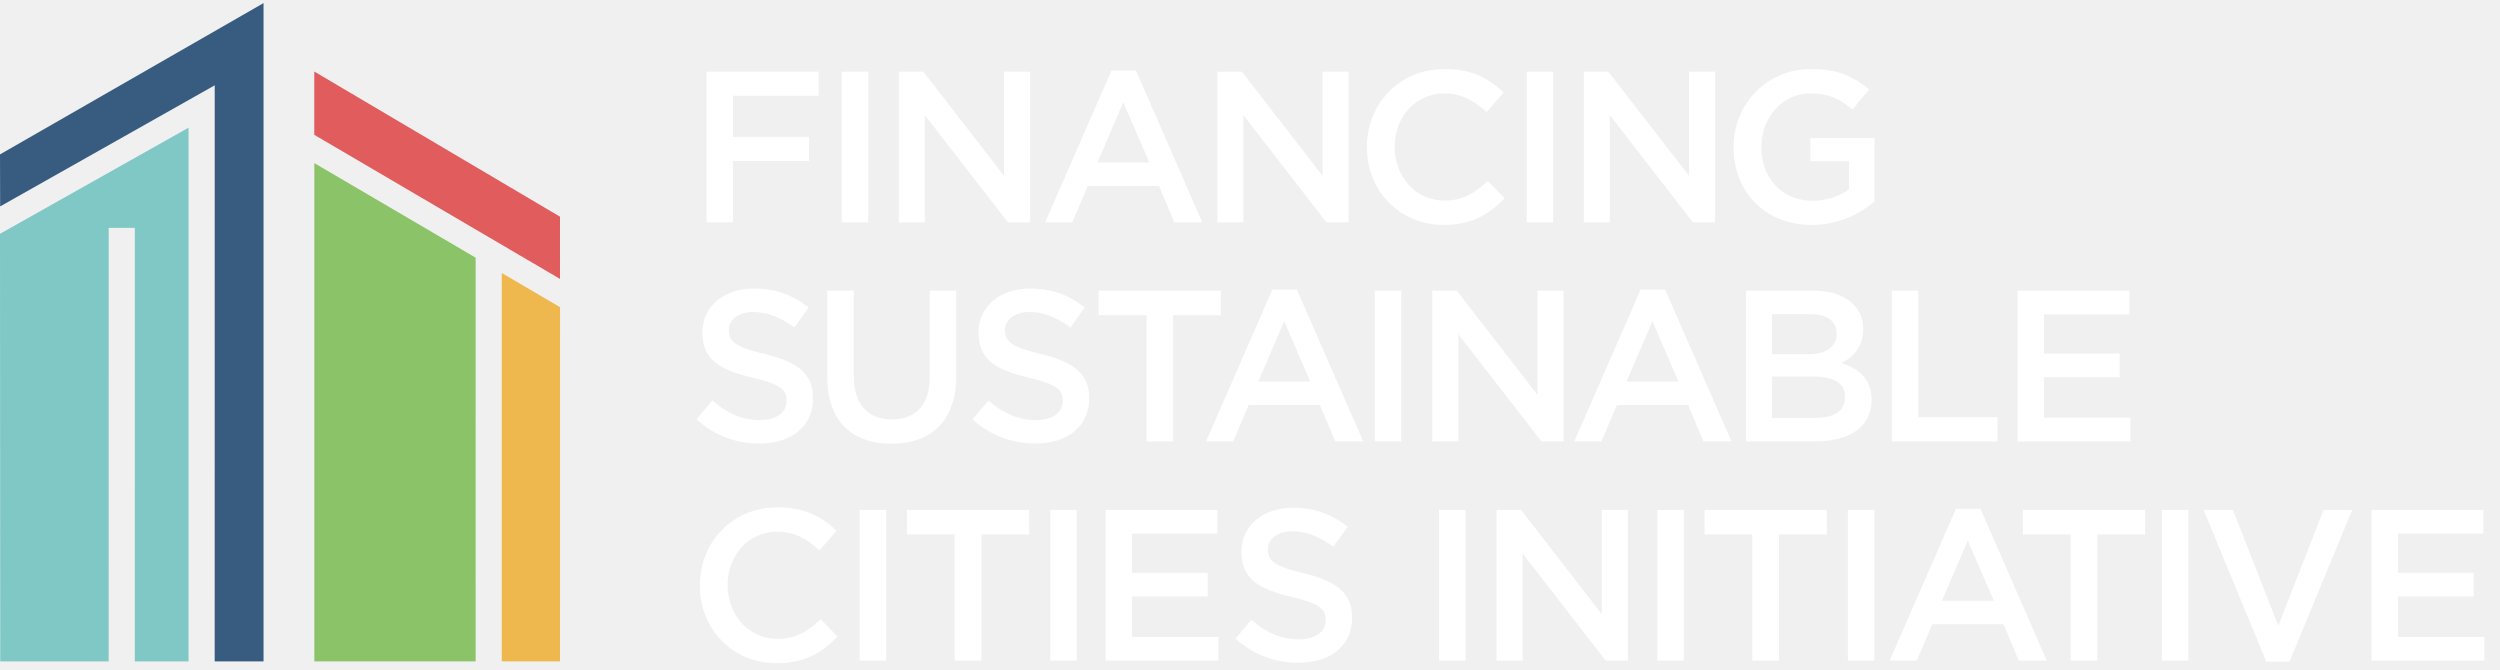
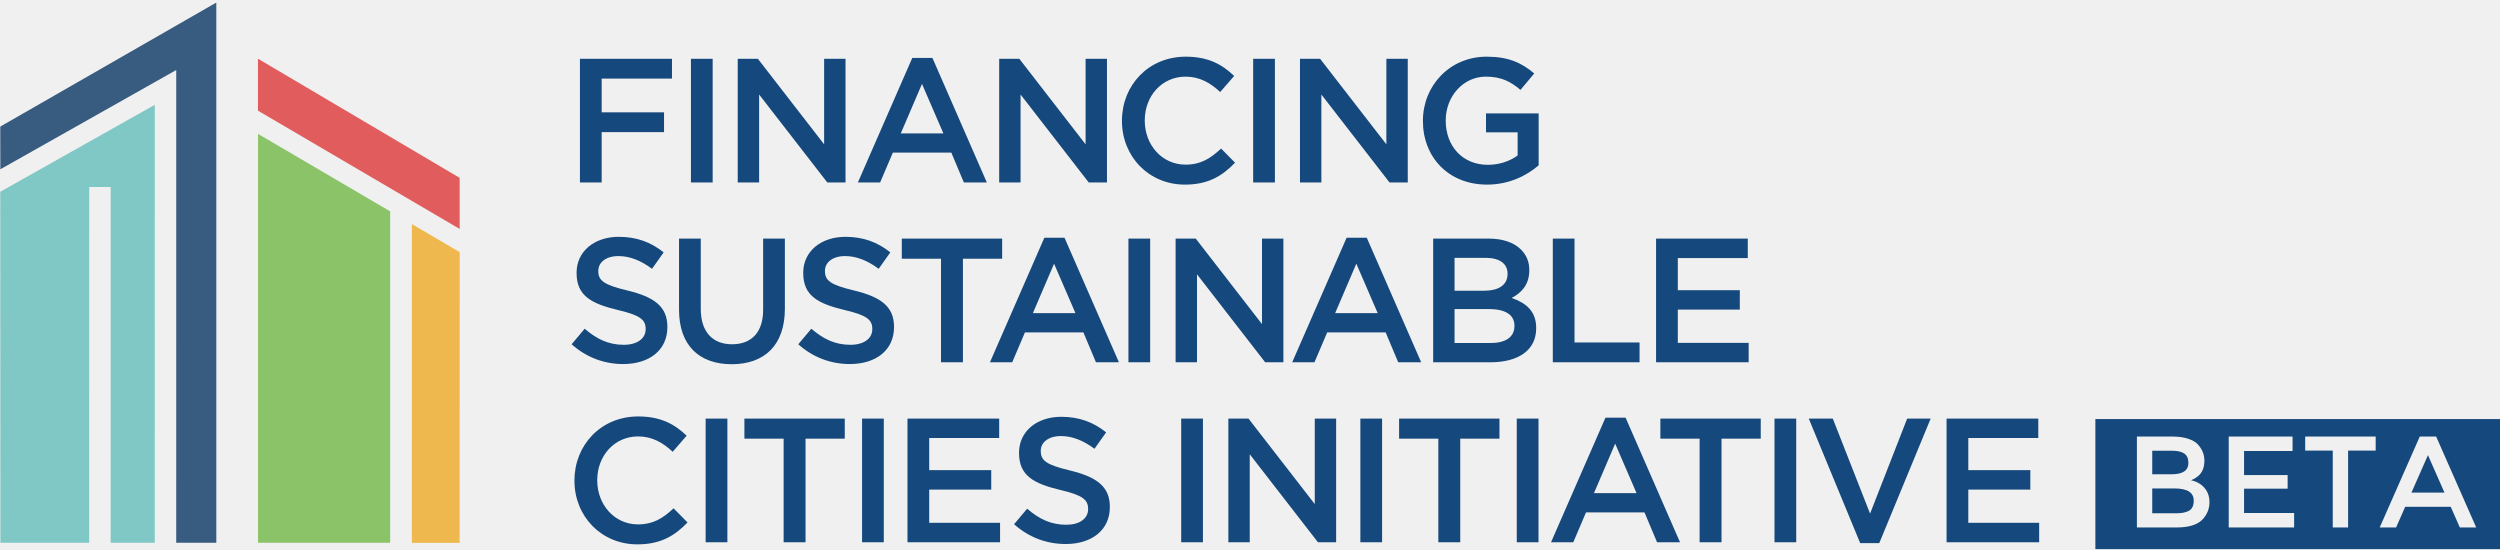
- <svg xmlns="http://www.w3.org/2000/svg" width="142px" height="38px" viewBox="0 0 142 38" version="1.1">
-   <defs />
-   <g id="Design" stroke="none" stroke-width="1" fill="none" fill-rule="evenodd">
-     <g id="FSCI_Logo">
+ <svg xmlns="http://www.w3.org/2000/svg" xmlns:xlink="http://www.w3.org/1999/xlink" width="173px" height="38px" viewBox="0 0 173 38" version="1.1">
+   <defs>
+     <polygon id="path-1" points="0.018 0.176 27.017 0.176 27.017 37.566 0.018 37.566" />
+   </defs>
+   <g id="Nav/Main" stroke="none" stroke-width="1" fill="none" fill-rule="evenodd" transform="translate(-110, -10)">
+     <g id="FSCI_Logo" transform="translate(110, 10)">
      <polyline id="Fill-1" fill="#E15D5D" points="17.85 7.658 17.85 4.062 31.808 12.307 31.808 15.843 17.85 7.658" />
      <polyline id="Fill-2" fill="#EFB84E" points="31.808 37.566 31.811 17.447 28.501 15.506 28.5 37.566 31.808 37.566" />
-       <polyline id="Fill-3" fill="#8BC369" points="17.855 37.566 27.016 37.566 27.017 14.636 17.855 9.265 17.855 37.566" />
-       <polyline id="Fill-5" fill="#385C80" points="12.194 37.566 14.969 37.566 14.969 0.176 0 8.77 0.008 11.724 12.196 4.846 12.194 37.566" />
-       <polyline id="Fill-6" fill="#80C8C5" points="0 13.279 0.014 37.566 6.172 37.566 6.174 12.942 7.658 12.942 7.657 37.566 10.709 37.566 10.711 7.251 0 13.279" />
-       <path d="M40.131,4.069 L46.501,4.069 L46.501,5.439 L41.635,5.439 L41.635,7.774 L45.951,7.774 L45.951,9.143 L41.635,9.143 L41.635,12.628 L40.131,12.628 L40.131,4.069 Z M47.812,12.628 L47.812,4.069 L49.316,4.069 L49.316,12.628 L47.812,12.628 Z M51.051,4.069 L52.445,4.069 L57.03,9.987 L57.03,4.069 L58.51,4.069 L58.51,12.628 L57.25,12.628 L52.531,6.539 L52.531,12.628 L51.051,12.628 L51.051,4.069 Z M63.13,4.008 L64.524,4.008 L68.289,12.628 L66.7,12.628 L65.832,10.562 L61.785,10.562 L60.904,12.628 L59.364,12.628 L63.13,4.008 Z M69.144,4.069 L70.537,4.069 L75.123,9.987 L75.123,4.069 L76.602,4.069 L76.602,12.628 L75.342,12.628 L70.623,6.539 L70.623,12.628 L69.144,12.628 L69.144,4.069 Z M77.639,8.373 L77.639,8.349 C77.639,5.915 79.461,3.922 82.053,3.922 C83.631,3.922 84.584,4.473 85.404,5.255 L84.438,6.368 C83.753,5.732 83.019,5.304 82.041,5.304 C80.403,5.304 79.217,6.649 79.217,8.325 L79.217,8.349 C79.217,10.023 80.403,11.393 82.041,11.393 C83.093,11.393 83.765,10.965 84.499,10.28 L85.465,11.258 C84.572,12.188 83.594,12.775 81.992,12.775 C79.498,12.775 77.639,10.831 77.639,8.373 Z M86.719,12.628 L86.719,4.069 L88.223,4.069 L88.223,12.628 L86.719,12.628 Z M89.958,4.069 L91.352,4.069 L95.937,9.987 L95.937,4.069 L97.417,4.069 L97.417,12.628 L96.157,12.628 L91.438,6.539 L91.438,12.628 L89.958,12.628 L89.958,4.069 Z M98.466,8.373 L98.466,8.349 C98.466,5.952 100.3,3.922 102.88,3.922 C104.372,3.922 105.289,4.338 106.169,5.084 L105.216,6.221 C104.555,5.659 103.908,5.304 102.819,5.304 C101.242,5.304 100.044,6.686 100.044,8.325 L100.044,8.349 C100.044,10.109 101.205,11.405 102.954,11.405 C103.76,11.405 104.494,11.149 105.02,10.757 L105.02,9.156 L102.831,9.156 L102.831,7.847 L106.475,7.847 L106.475,11.442 C105.631,12.164 104.421,12.775 102.904,12.775 C100.227,12.775 98.466,10.868 98.466,8.373 Z M39.556,23.823 L40.461,22.747 C41.28,23.456 42.099,23.86 43.163,23.86 C44.092,23.86 44.679,23.431 44.679,22.783 L44.679,22.759 C44.679,22.148 44.337,21.817 42.748,21.45 C40.925,21.011 39.899,20.472 39.899,18.895 L39.899,18.87 C39.899,17.403 41.121,16.388 42.821,16.388 C44.068,16.388 45.058,16.768 45.926,17.465 L45.12,18.601 C44.349,18.027 43.579,17.721 42.796,17.721 C41.916,17.721 41.402,18.174 41.402,18.736 L41.402,18.761 C41.402,19.421 41.794,19.715 43.432,20.105 C45.242,20.546 46.183,21.194 46.183,22.612 L46.183,22.637 C46.183,24.238 44.924,25.192 43.126,25.192 C41.818,25.192 40.583,24.74 39.556,23.823 Z M46.989,21.438 L46.989,16.511 L48.493,16.511 L48.493,21.377 C48.493,22.967 49.312,23.823 50.657,23.823 C51.99,23.823 52.809,23.015 52.809,21.438 L52.809,16.511 L54.313,16.511 L54.313,21.365 C54.313,23.92 52.87,25.204 50.633,25.204 C48.407,25.204 46.989,23.92 46.989,21.438 Z M55.24,23.823 L56.145,22.747 C56.964,23.456 57.783,23.86 58.847,23.86 C59.776,23.86 60.363,23.431 60.363,22.783 L60.363,22.759 C60.363,22.148 60.021,21.817 58.432,21.45 C56.61,21.011 55.583,20.472 55.583,18.895 L55.583,18.87 C55.583,17.403 56.805,16.388 58.505,16.388 C59.752,16.388 60.742,16.768 61.611,17.465 L60.804,18.601 C60.033,18.027 59.263,17.721 58.481,17.721 C57.6,17.721 57.086,18.174 57.086,18.736 L57.086,18.761 C57.086,19.421 57.478,19.715 59.116,20.105 C60.926,20.546 61.867,21.194 61.867,22.612 L61.867,22.637 C61.867,24.238 60.608,25.192 58.81,25.192 C57.502,25.192 56.267,24.74 55.24,23.823 Z M65.118,17.904 L62.404,17.904 L62.404,16.511 L69.349,16.511 L69.349,17.904 L66.634,17.904 L66.634,25.07 L65.118,25.07 L65.118,17.904 Z M72.27,16.45 L73.664,16.45 L77.43,25.07 L75.84,25.07 L74.972,23.003 L70.925,23.003 L70.045,25.07 L68.504,25.07 L72.27,16.45 Z M78.088,25.07 L78.088,16.511 L79.592,16.511 L79.592,25.07 L78.088,25.07 Z M81.352,16.511 L82.746,16.511 L87.331,22.429 L87.331,16.511 L88.811,16.511 L88.811,25.07 L87.551,25.07 L82.832,18.981 L82.832,25.07 L81.352,25.07 L81.352,16.511 Z M93.186,16.45 L94.58,16.45 L98.346,25.07 L96.756,25.07 L95.888,23.003 L91.841,23.003 L90.961,25.07 L89.42,25.07 L93.186,16.45 Z M99.175,16.511 L103.015,16.511 C103.993,16.511 104.763,16.78 105.252,17.269 C105.631,17.648 105.827,18.113 105.827,18.687 L105.827,18.712 C105.827,19.739 105.24,20.289 104.604,20.619 C105.607,20.962 106.304,21.536 106.304,22.697 L106.304,22.722 C106.304,24.251 105.044,25.07 103.137,25.07 L99.175,25.07 L99.175,16.511 Z M107.454,16.511 L108.957,16.511 L108.957,23.7 L113.457,23.7 L113.457,25.07 L107.454,25.07 L107.454,16.511 Z M114.6,16.511 L120.946,16.511 L120.946,17.856 L116.104,17.856 L116.104,20.081 L120.395,20.081 L120.395,21.426 L116.104,21.426 L116.104,23.725 L121.007,23.725 L121.007,25.07 L114.6,25.07 L114.6,16.511 Z M39.752,33.269 L39.752,33.244 C39.752,30.811 41.573,28.818 44.166,28.818 C45.743,28.818 46.697,29.368 47.516,30.15 L46.55,31.263 C45.865,30.627 45.132,30.2 44.154,30.2 C42.515,30.2 41.329,31.544 41.329,33.219 L41.329,33.244 C41.329,34.919 42.515,36.288 44.154,36.288 C45.205,36.288 45.878,35.861 46.611,35.176 L47.577,36.154 C46.685,37.083 45.706,37.67 44.105,37.67 C41.61,37.67 39.752,35.726 39.752,33.269 Z M48.831,37.524 L48.831,28.965 L50.335,28.965 L50.335,37.524 L48.831,37.524 Z M54.227,30.358 L51.513,30.358 L51.513,28.965 L58.458,28.965 L58.458,30.358 L55.743,30.358 L55.743,37.524 L54.227,37.524 L54.227,30.358 Z M59.655,37.524 L59.655,28.965 L61.158,28.965 L61.158,37.524 L59.655,37.524 Z M62.798,28.965 L69.144,28.965 L69.144,30.309 L64.302,30.309 L64.302,32.535 L68.594,32.535 L68.594,33.88 L64.302,33.88 L64.302,36.179 L69.205,36.179 L69.205,37.524 L62.798,37.524 L62.798,28.965 Z M70.174,36.276 L71.079,35.201 C71.898,35.91 72.718,36.313 73.782,36.313 C74.711,36.313 75.297,35.885 75.297,35.237 L75.297,35.213 C75.297,34.601 74.955,34.271 73.366,33.904 C71.544,33.464 70.517,32.926 70.517,31.349 L70.517,31.324 C70.517,29.857 71.74,28.842 73.439,28.842 C74.686,28.842 75.677,29.222 76.545,29.918 L75.738,31.055 C74.967,30.481 74.197,30.175 73.415,30.175 C72.534,30.175 72.021,30.627 72.021,31.189 L72.021,31.214 C72.021,31.875 72.412,32.168 74.05,32.559 C75.86,33 76.801,33.648 76.801,35.066 L76.801,35.09 C76.801,36.692 75.542,37.646 73.745,37.646 C72.436,37.646 71.201,37.193 70.174,36.276 Z M81.739,37.524 L81.739,28.965 L83.243,28.965 L83.243,37.524 L81.739,37.524 Z M85.003,28.965 L86.396,28.965 L90.982,34.883 L90.982,28.965 L92.461,28.965 L92.461,37.524 L91.202,37.524 L86.482,31.434 L86.482,37.524 L85.003,37.524 L85.003,28.965 Z M94.137,37.524 L94.137,28.965 L95.641,28.965 L95.641,37.524 L94.137,37.524 Z M99.533,30.358 L96.818,30.358 L96.818,28.965 L103.763,28.965 L103.763,30.358 L101.049,30.358 L101.049,37.524 L99.533,37.524 L99.533,30.358 Z M104.96,37.524 L104.96,28.965 L106.464,28.965 L106.464,37.524 L104.96,37.524 Z M111.097,28.904 L112.491,28.904 L116.257,37.524 L114.668,37.524 L113.799,35.457 L109.752,35.457 L108.872,37.524 L107.331,37.524 L111.097,28.904 Z M117.613,30.358 L114.898,30.358 L114.898,28.965 L121.843,28.965 L121.843,30.358 L119.129,30.358 L119.129,37.524 L117.613,37.524 L117.613,30.358 Z M122.796,37.524 L122.796,28.965 L124.299,28.965 L124.299,37.524 L122.796,37.524 Z M125.166,28.965 L126.829,28.965 L129.409,35.543 L131.977,28.965 L133.603,28.965 L130.045,37.584 L128.725,37.584 L125.166,28.965 Z M134.703,28.965 L141.049,28.965 L141.049,30.309 L136.207,30.309 L136.207,32.535 L140.499,32.535 L140.499,33.88 L136.207,33.88 L136.207,36.179 L141.11,36.179 L141.11,37.524 L134.703,37.524 L134.703,28.965 Z M65.282,9.229 L63.802,5.806 L62.335,9.229 L65.282,9.229 Z M74.422,21.671 L72.942,18.247 L71.475,21.671 L74.422,21.671 Z M95.338,21.671 L93.858,18.247 L92.391,21.671 L95.338,21.671 Z M103.149,23.737 C104.176,23.737 104.8,23.333 104.8,22.563 L104.8,22.539 C104.8,21.817 104.225,21.389 103.039,21.389 L100.655,21.389 L100.655,23.737 L103.149,23.737 Z M102.709,20.118 C103.675,20.118 104.323,19.739 104.323,18.956 L104.323,18.932 C104.323,18.259 103.785,17.843 102.819,17.843 L100.655,17.843 L100.655,20.118 L102.709,20.118 Z M113.249,34.124 L111.77,30.701 L110.302,34.124 L113.249,34.124 Z" id="Combined-Shape" fill="#FFFFFF" />
+       <g id="Group-7">
+         <mask id="mask-2" fill="white">
+           <use xlink:href="#path-1" />
+         </mask>
+         <g id="Clip-4" />
+         <polyline id="Fill-3" fill="#8BC369" mask="url(#mask-2)" points="17.855 37.566 27.016 37.566 27.017 14.636 17.855 9.265 17.855 37.566" />
+         <polyline id="Fill-5" fill="#385C80" mask="url(#mask-2)" points="12.194 37.566 14.969 37.566 14.969 0.176 0 8.77 0.008 11.724 12.196 4.846 12.194 37.566" />
+         <polyline id="Fill-6" fill="#80C8C5" mask="url(#mask-2)" points="0 13.279 0.014 37.566 6.172 37.566 6.174 12.942 7.658 12.942 7.657 37.566 10.709 37.566 10.711 7.251 0 13.279" />
+       </g>
+       <path d="M40.131,4.069 L46.501,4.069 L46.501,5.439 L41.635,5.439 L41.635,7.774 L45.951,7.774 L45.951,9.143 L41.635,9.143 L41.635,12.628 L40.131,12.628 L40.131,4.069 Z M47.812,12.628 L47.812,4.069 L49.316,4.069 L49.316,12.628 L47.812,12.628 Z M51.051,4.069 L52.445,4.069 L57.03,9.987 L57.03,4.069 L58.51,4.069 L58.51,12.628 L57.25,12.628 L52.531,6.539 L52.531,12.628 L51.051,12.628 L51.051,4.069 Z M63.13,4.008 L64.524,4.008 L68.289,12.628 L66.7,12.628 L65.832,10.562 L61.785,10.562 L60.904,12.628 L59.364,12.628 L63.13,4.008 Z M69.144,4.069 L70.537,4.069 L75.123,9.987 L75.123,4.069 L76.602,4.069 L76.602,12.628 L75.342,12.628 L70.623,6.539 L70.623,12.628 L69.144,12.628 L69.144,4.069 Z M77.639,8.373 L77.639,8.349 C77.639,5.915 79.461,3.922 82.053,3.922 C83.631,3.922 84.584,4.473 85.404,5.255 L84.438,6.368 C83.753,5.732 83.019,5.304 82.041,5.304 C80.403,5.304 79.217,6.649 79.217,8.325 L79.217,8.349 C79.217,10.023 80.403,11.393 82.041,11.393 C83.093,11.393 83.765,10.965 84.499,10.28 L85.465,11.258 C84.572,12.188 83.594,12.775 81.992,12.775 C79.498,12.775 77.639,10.831 77.639,8.373 Z M86.719,12.628 L86.719,4.069 L88.223,4.069 L88.223,12.628 L86.719,12.628 Z M89.958,4.069 L91.352,4.069 L95.937,9.987 L95.937,4.069 L97.417,4.069 L97.417,12.628 L96.157,12.628 L91.438,6.539 L91.438,12.628 L89.958,12.628 L89.958,4.069 Z M98.466,8.373 L98.466,8.349 C98.466,5.952 100.3,3.922 102.88,3.922 C104.372,3.922 105.289,4.338 106.169,5.084 L105.216,6.221 C104.555,5.659 103.908,5.304 102.819,5.304 C101.242,5.304 100.044,6.686 100.044,8.325 L100.044,8.349 C100.044,10.109 101.205,11.405 102.954,11.405 C103.76,11.405 104.494,11.149 105.02,10.757 L105.02,9.156 L102.831,9.156 L102.831,7.847 L106.475,7.847 L106.475,11.442 C105.631,12.164 104.421,12.775 102.904,12.775 C100.227,12.775 98.466,10.868 98.466,8.373 Z M39.556,23.823 L40.461,22.747 C41.28,23.456 42.099,23.86 43.163,23.86 C44.092,23.86 44.679,23.431 44.679,22.783 L44.679,22.759 C44.679,22.148 44.337,21.817 42.748,21.45 C40.925,21.011 39.899,20.472 39.899,18.895 L39.899,18.87 C39.899,17.403 41.121,16.388 42.821,16.388 C44.068,16.388 45.058,16.768 45.926,17.465 L45.12,18.601 C44.349,18.027 43.579,17.721 42.796,17.721 C41.916,17.721 41.402,18.174 41.402,18.736 L41.402,18.761 C41.402,19.421 41.794,19.715 43.432,20.105 C45.242,20.546 46.183,21.194 46.183,22.612 L46.183,22.637 C46.183,24.238 44.924,25.192 43.126,25.192 C41.818,25.192 40.583,24.74 39.556,23.823 Z M46.989,21.438 L46.989,16.511 L48.493,16.511 L48.493,21.377 C48.493,22.967 49.312,23.823 50.657,23.823 C51.99,23.823 52.809,23.015 52.809,21.438 L52.809,16.511 L54.313,16.511 L54.313,21.365 C54.313,23.92 52.87,25.204 50.633,25.204 C48.407,25.204 46.989,23.92 46.989,21.438 Z M55.24,23.823 L56.145,22.747 C56.964,23.456 57.783,23.86 58.847,23.86 C59.776,23.86 60.363,23.431 60.363,22.783 L60.363,22.759 C60.363,22.148 60.021,21.817 58.432,21.45 C56.61,21.011 55.583,20.472 55.583,18.895 L55.583,18.87 C55.583,17.403 56.805,16.388 58.505,16.388 C59.752,16.388 60.742,16.768 61.611,17.465 L60.804,18.601 C60.033,18.027 59.263,17.721 58.481,17.721 C57.6,17.721 57.086,18.174 57.086,18.736 L57.086,18.761 C57.086,19.421 57.478,19.715 59.116,20.105 C60.926,20.546 61.867,21.194 61.867,22.612 L61.867,22.637 C61.867,24.238 60.608,25.192 58.81,25.192 C57.502,25.192 56.267,24.74 55.24,23.823 Z M65.118,17.904 L62.404,17.904 L62.404,16.511 L69.349,16.511 L69.349,17.904 L66.634,17.904 L66.634,25.07 L65.118,25.07 L65.118,17.904 Z M72.27,16.45 L73.664,16.45 L77.43,25.07 L75.84,25.07 L74.972,23.003 L70.925,23.003 L70.045,25.07 L68.504,25.07 L72.27,16.45 Z M78.088,25.07 L78.088,16.511 L79.592,16.511 L79.592,25.07 L78.088,25.07 Z M81.352,16.511 L82.746,16.511 L87.331,22.429 L87.331,16.511 L88.811,16.511 L88.811,25.07 L87.551,25.07 L82.832,18.981 L82.832,25.07 L81.352,25.07 L81.352,16.511 Z M93.186,16.45 L94.58,16.45 L98.346,25.07 L96.756,25.07 L95.888,23.003 L91.841,23.003 L90.961,25.07 L89.42,25.07 L93.186,16.45 Z M99.175,16.511 L103.015,16.511 C103.993,16.511 104.763,16.78 105.252,17.269 C105.631,17.648 105.827,18.113 105.827,18.687 L105.827,18.712 C105.827,19.739 105.24,20.289 104.604,20.619 C105.607,20.962 106.304,21.536 106.304,22.697 L106.304,22.722 C106.304,24.251 105.044,25.07 103.137,25.07 L99.175,25.07 L99.175,16.511 Z M107.454,16.511 L108.957,16.511 L108.957,23.7 L113.457,23.7 L113.457,25.07 L107.454,25.07 L107.454,16.511 Z M114.6,16.511 L120.946,16.511 L120.946,17.856 L116.104,17.856 L116.104,20.081 L120.395,20.081 L120.395,21.426 L116.104,21.426 L116.104,23.725 L121.007,23.725 L121.007,25.07 L114.6,25.07 L114.6,16.511 Z M39.752,33.269 L39.752,33.244 C39.752,30.811 41.573,28.818 44.166,28.818 C45.743,28.818 46.697,29.368 47.516,30.15 L46.55,31.263 C45.865,30.627 45.132,30.2 44.154,30.2 C42.515,30.2 41.329,31.544 41.329,33.219 L41.329,33.244 C41.329,34.919 42.515,36.288 44.154,36.288 C45.205,36.288 45.878,35.861 46.611,35.176 L47.577,36.154 C46.685,37.083 45.706,37.67 44.105,37.67 C41.61,37.67 39.752,35.726 39.752,33.269 Z M48.831,37.524 L48.831,28.965 L50.335,28.965 L50.335,37.524 L48.831,37.524 Z M54.227,30.358 L51.513,30.358 L51.513,28.965 L58.458,28.965 L58.458,30.358 L55.743,30.358 L55.743,37.524 L54.227,37.524 L54.227,30.358 Z M59.655,37.524 L59.655,28.965 L61.158,28.965 L61.158,37.524 L59.655,37.524 Z M62.798,28.965 L69.144,28.965 L69.144,30.309 L64.302,30.309 L64.302,32.535 L68.594,32.535 L68.594,33.88 L64.302,33.88 L64.302,36.179 L69.205,36.179 L69.205,37.524 L62.798,37.524 L62.798,28.965 Z M70.174,36.276 L71.079,35.201 C71.898,35.91 72.718,36.313 73.782,36.313 C74.711,36.313 75.297,35.885 75.297,35.237 L75.297,35.213 C75.297,34.601 74.955,34.271 73.366,33.904 C71.544,33.464 70.517,32.926 70.517,31.349 L70.517,31.324 C70.517,29.857 71.74,28.842 73.439,28.842 C74.686,28.842 75.677,29.222 76.545,29.918 L75.738,31.055 C74.967,30.481 74.197,30.175 73.415,30.175 C72.534,30.175 72.021,30.627 72.021,31.189 L72.021,31.214 C72.021,31.875 72.412,32.168 74.05,32.559 C75.86,33 76.801,33.648 76.801,35.066 L76.801,35.09 C76.801,36.692 75.542,37.646 73.745,37.646 C72.436,37.646 71.201,37.193 70.174,36.276 Z M81.739,37.524 L81.739,28.965 L83.243,28.965 L83.243,37.524 L81.739,37.524 Z M85.003,28.965 L86.396,28.965 L90.982,34.883 L90.982,28.965 L92.461,28.965 L92.461,37.524 L91.202,37.524 L86.482,31.434 L86.482,37.524 L85.003,37.524 L85.003,28.965 Z M94.137,37.524 L94.137,28.965 L95.641,28.965 L95.641,37.524 L94.137,37.524 Z M99.533,30.358 L96.818,30.358 L96.818,28.965 L103.763,28.965 L103.763,30.358 L101.049,30.358 L101.049,37.524 L99.533,37.524 L99.533,30.358 Z M104.96,37.524 L104.96,28.965 L106.464,28.965 L106.464,37.524 L104.96,37.524 Z M111.097,28.904 L112.491,28.904 L116.257,37.524 L114.668,37.524 L113.799,35.457 L109.752,35.457 L108.872,37.524 L107.331,37.524 L111.097,28.904 Z M117.613,30.358 L114.898,30.358 L114.898,28.965 L121.843,28.965 L121.843,30.358 L119.129,30.358 L119.129,37.524 L117.613,37.524 L117.613,30.358 Z M122.796,37.524 L122.796,28.965 L124.299,28.965 L124.299,37.524 L122.796,37.524 Z M125.166,28.965 L126.829,28.965 L129.409,35.543 L131.977,28.965 L133.603,28.965 L130.045,37.584 L128.725,37.584 L125.166,28.965 Z M134.703,28.965 L141.049,28.965 L141.049,30.309 L136.207,30.309 L136.207,32.535 L140.499,32.535 L140.499,33.88 L136.207,33.88 L136.207,36.179 L141.11,36.179 L141.11,37.524 L134.703,37.524 L134.703,28.965 Z M65.282,9.229 L63.802,5.806 L62.335,9.229 L65.282,9.229 Z M74.422,21.671 L72.942,18.247 L71.475,21.671 L74.422,21.671 Z M95.338,21.671 L93.858,18.247 L92.391,21.671 L95.338,21.671 Z M103.149,23.737 C104.176,23.737 104.8,23.333 104.8,22.563 L104.8,22.539 C104.8,21.817 104.225,21.389 103.039,21.389 L100.655,21.389 L100.655,23.737 L103.149,23.737 Z M102.709,20.118 C103.675,20.118 104.323,19.739 104.323,18.956 L104.323,18.932 C104.323,18.259 103.785,17.843 102.819,17.843 L100.655,17.843 L100.655,20.118 L102.709,20.118 Z M113.249,34.124 L111.77,30.701 L110.302,34.124 L113.249,34.124 Z" id="Combined-Shape" fill="#15487C" />
+       <g id="Group" transform="translate(145, 29)" fill="#15487C">
+         <path d="M0,0 L28,0 L28,9 L0,9 L0,0 Z M5.627,7.5 C6.485,7.5 7.091,7.305 7.445,6.915 C7.745,6.579 7.895,6.192 7.895,5.754 C7.895,5.358 7.78,5.027 7.548,4.76 C7.317,4.492 7.007,4.317 6.617,4.233 C6.725,4.185 6.8,4.151 6.842,4.13 C6.884,4.108 6.962,4.056 7.076,3.972 C7.388,3.732 7.544,3.366 7.544,2.874 C7.544,2.466 7.4,2.1 7.112,1.776 C6.962,1.602 6.733,1.464 6.423,1.362 C6.114,1.26 5.747,1.209 5.321,1.209 L2.873,1.209 L2.873,7.5 L5.627,7.5 Z M3.935,3.819 L3.935,2.19 L5.294,2.19 C5.684,2.19 5.972,2.256 6.158,2.388 C6.344,2.52 6.437,2.736 6.437,3.036 C6.437,3.558 6.053,3.819 5.285,3.819 L3.935,3.819 Z M3.935,6.519 L3.935,4.8 L5.465,4.8 C6.359,4.8 6.806,5.079 6.806,5.637 C6.806,5.979 6.703,6.211 6.495,6.335 C6.288,6.458 5.99,6.519 5.6,6.519 L3.935,6.519 Z M13.646,1.209 L9.227,1.209 L9.227,7.5 L13.754,7.5 L13.754,6.501 L10.289,6.501 L10.289,4.818 L13.304,4.818 L13.304,3.873 L10.289,3.873 L10.289,2.208 L13.646,2.208 L13.646,1.209 Z M17.489,2.181 L19.397,2.181 L19.397,1.209 L14.519,1.209 L14.519,2.181 L16.427,2.181 L16.427,7.5 L17.489,7.5 L17.489,2.181 Z M21.44,6.069 L24.59,6.069 L25.22,7.5 L26.354,7.5 L23.582,1.209 L22.448,1.209 L19.676,7.5 L20.81,7.5 L21.44,6.069 Z M24.158,5.088 L21.872,5.088 L23.015,2.496 L24.158,5.088 Z" id="Combined-Shape" />
+       </g>
    </g>
  </g>
</svg>
